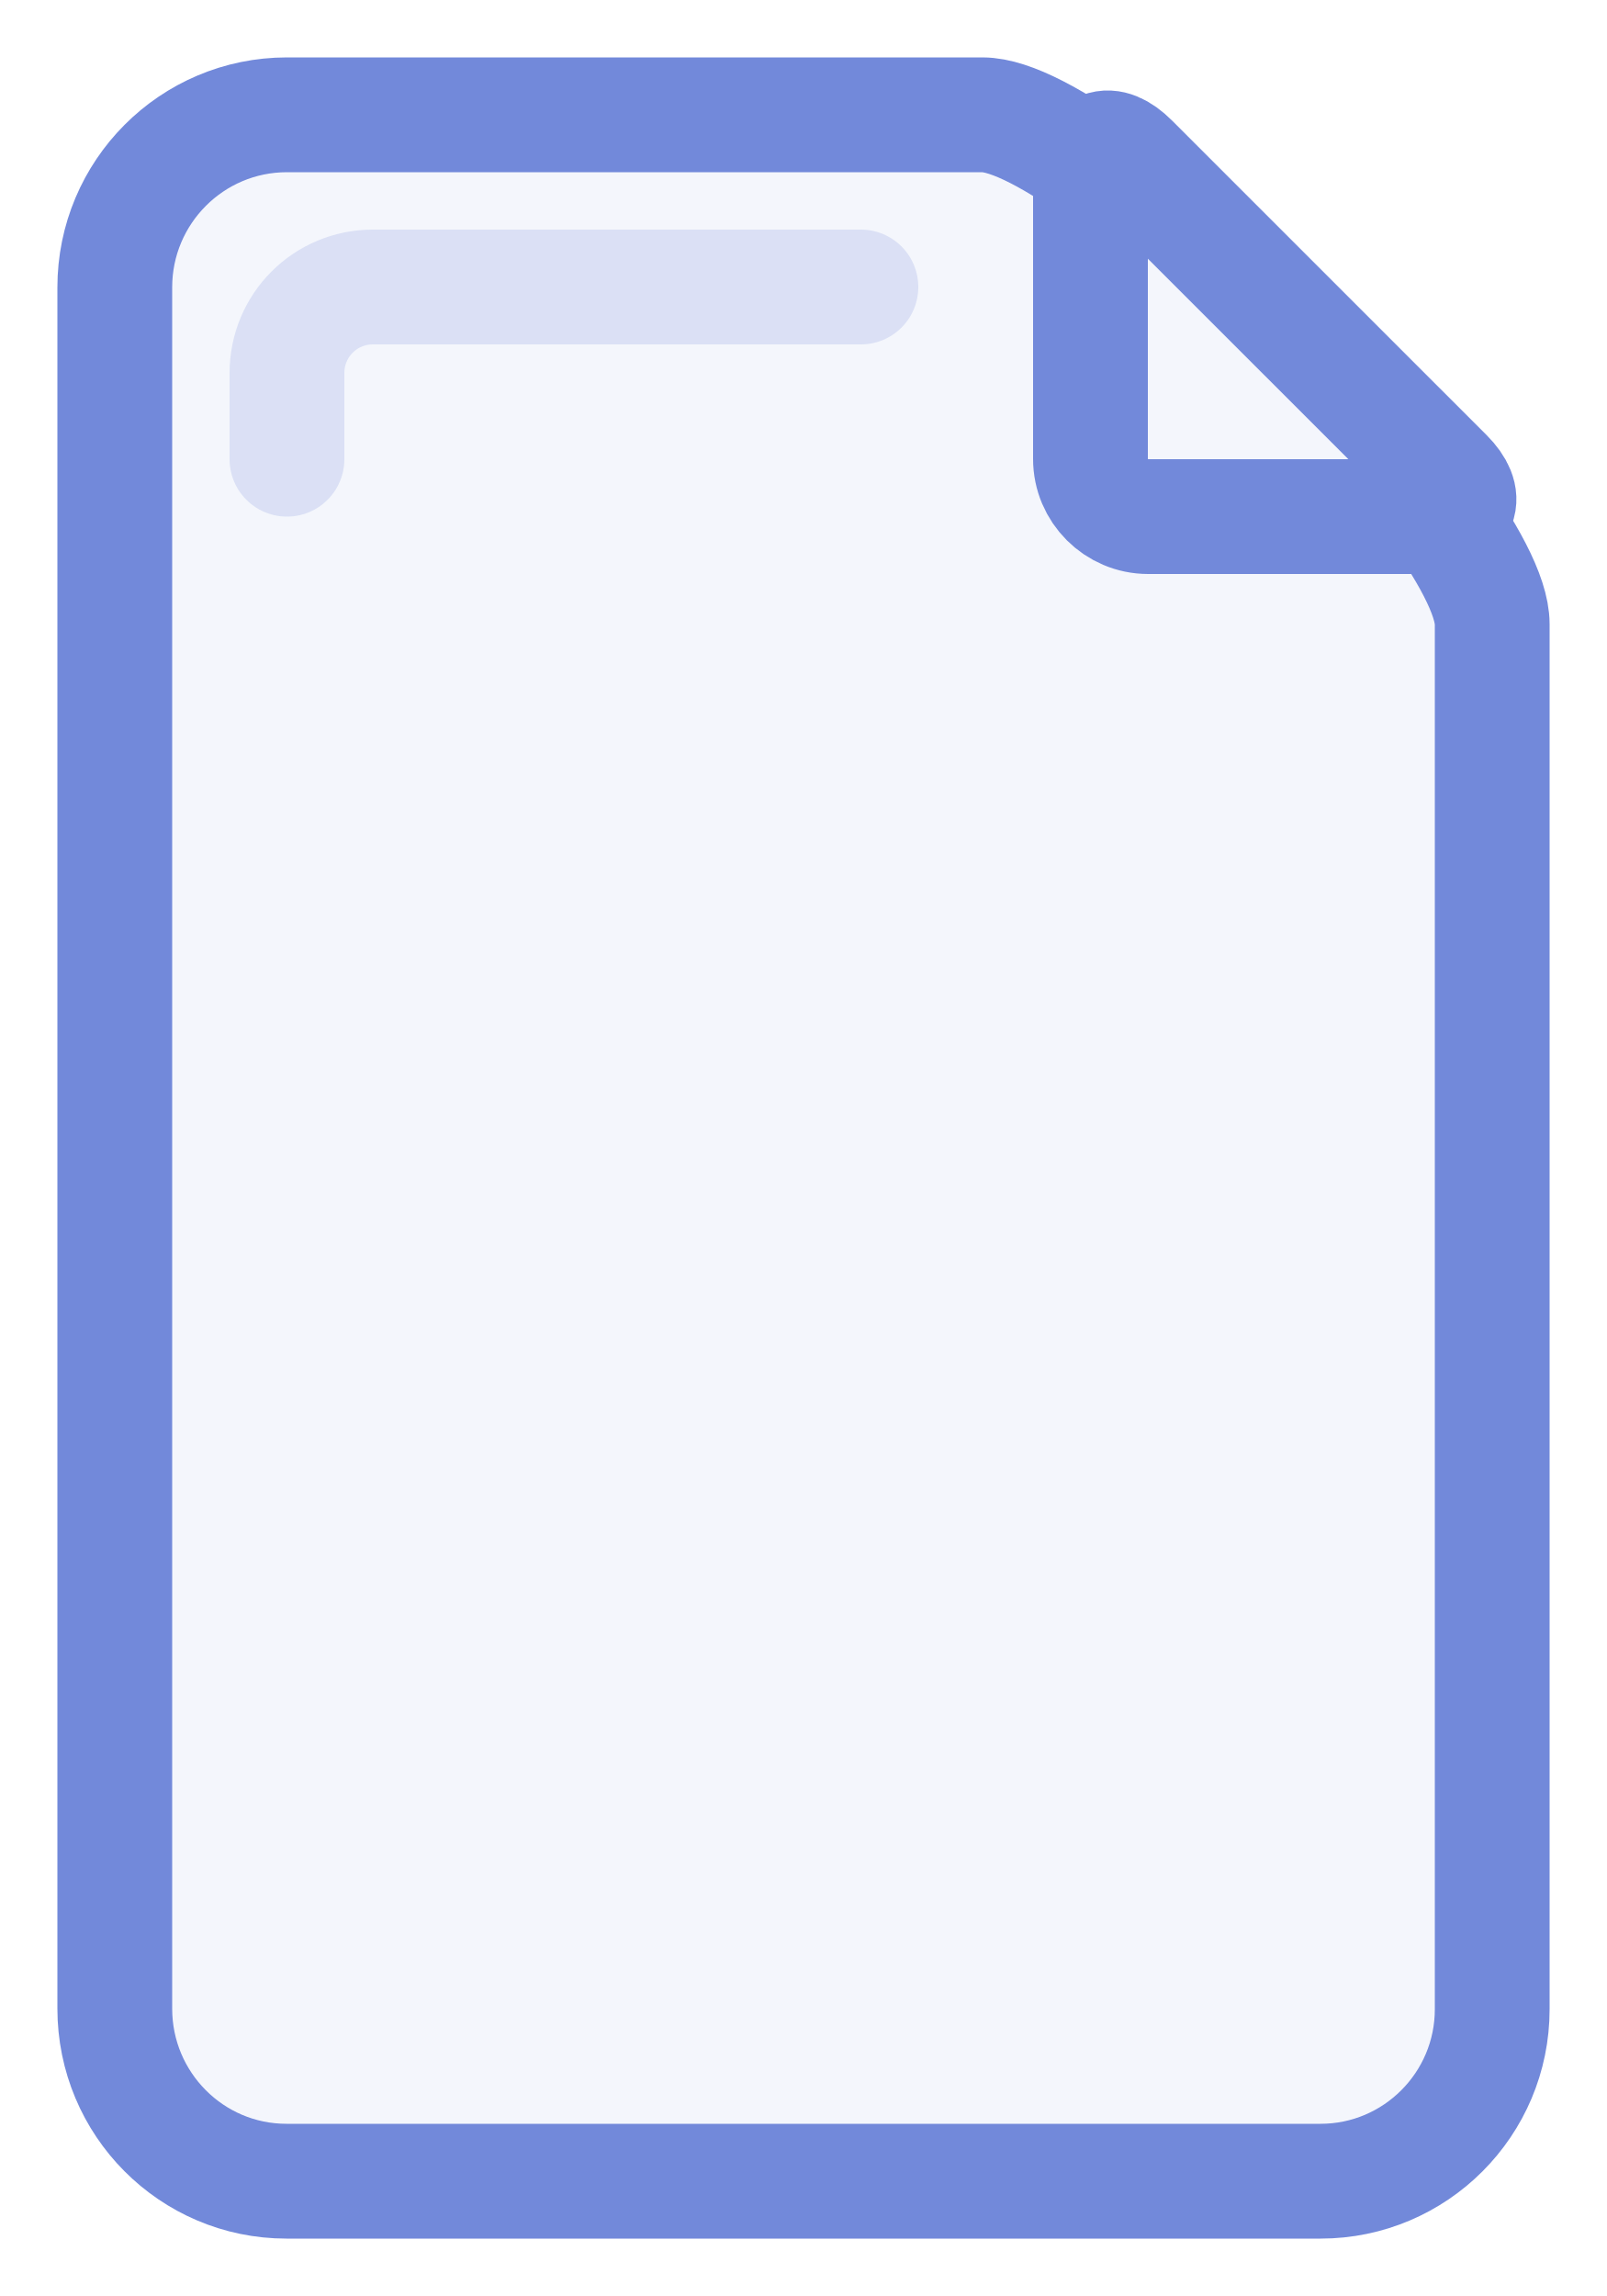
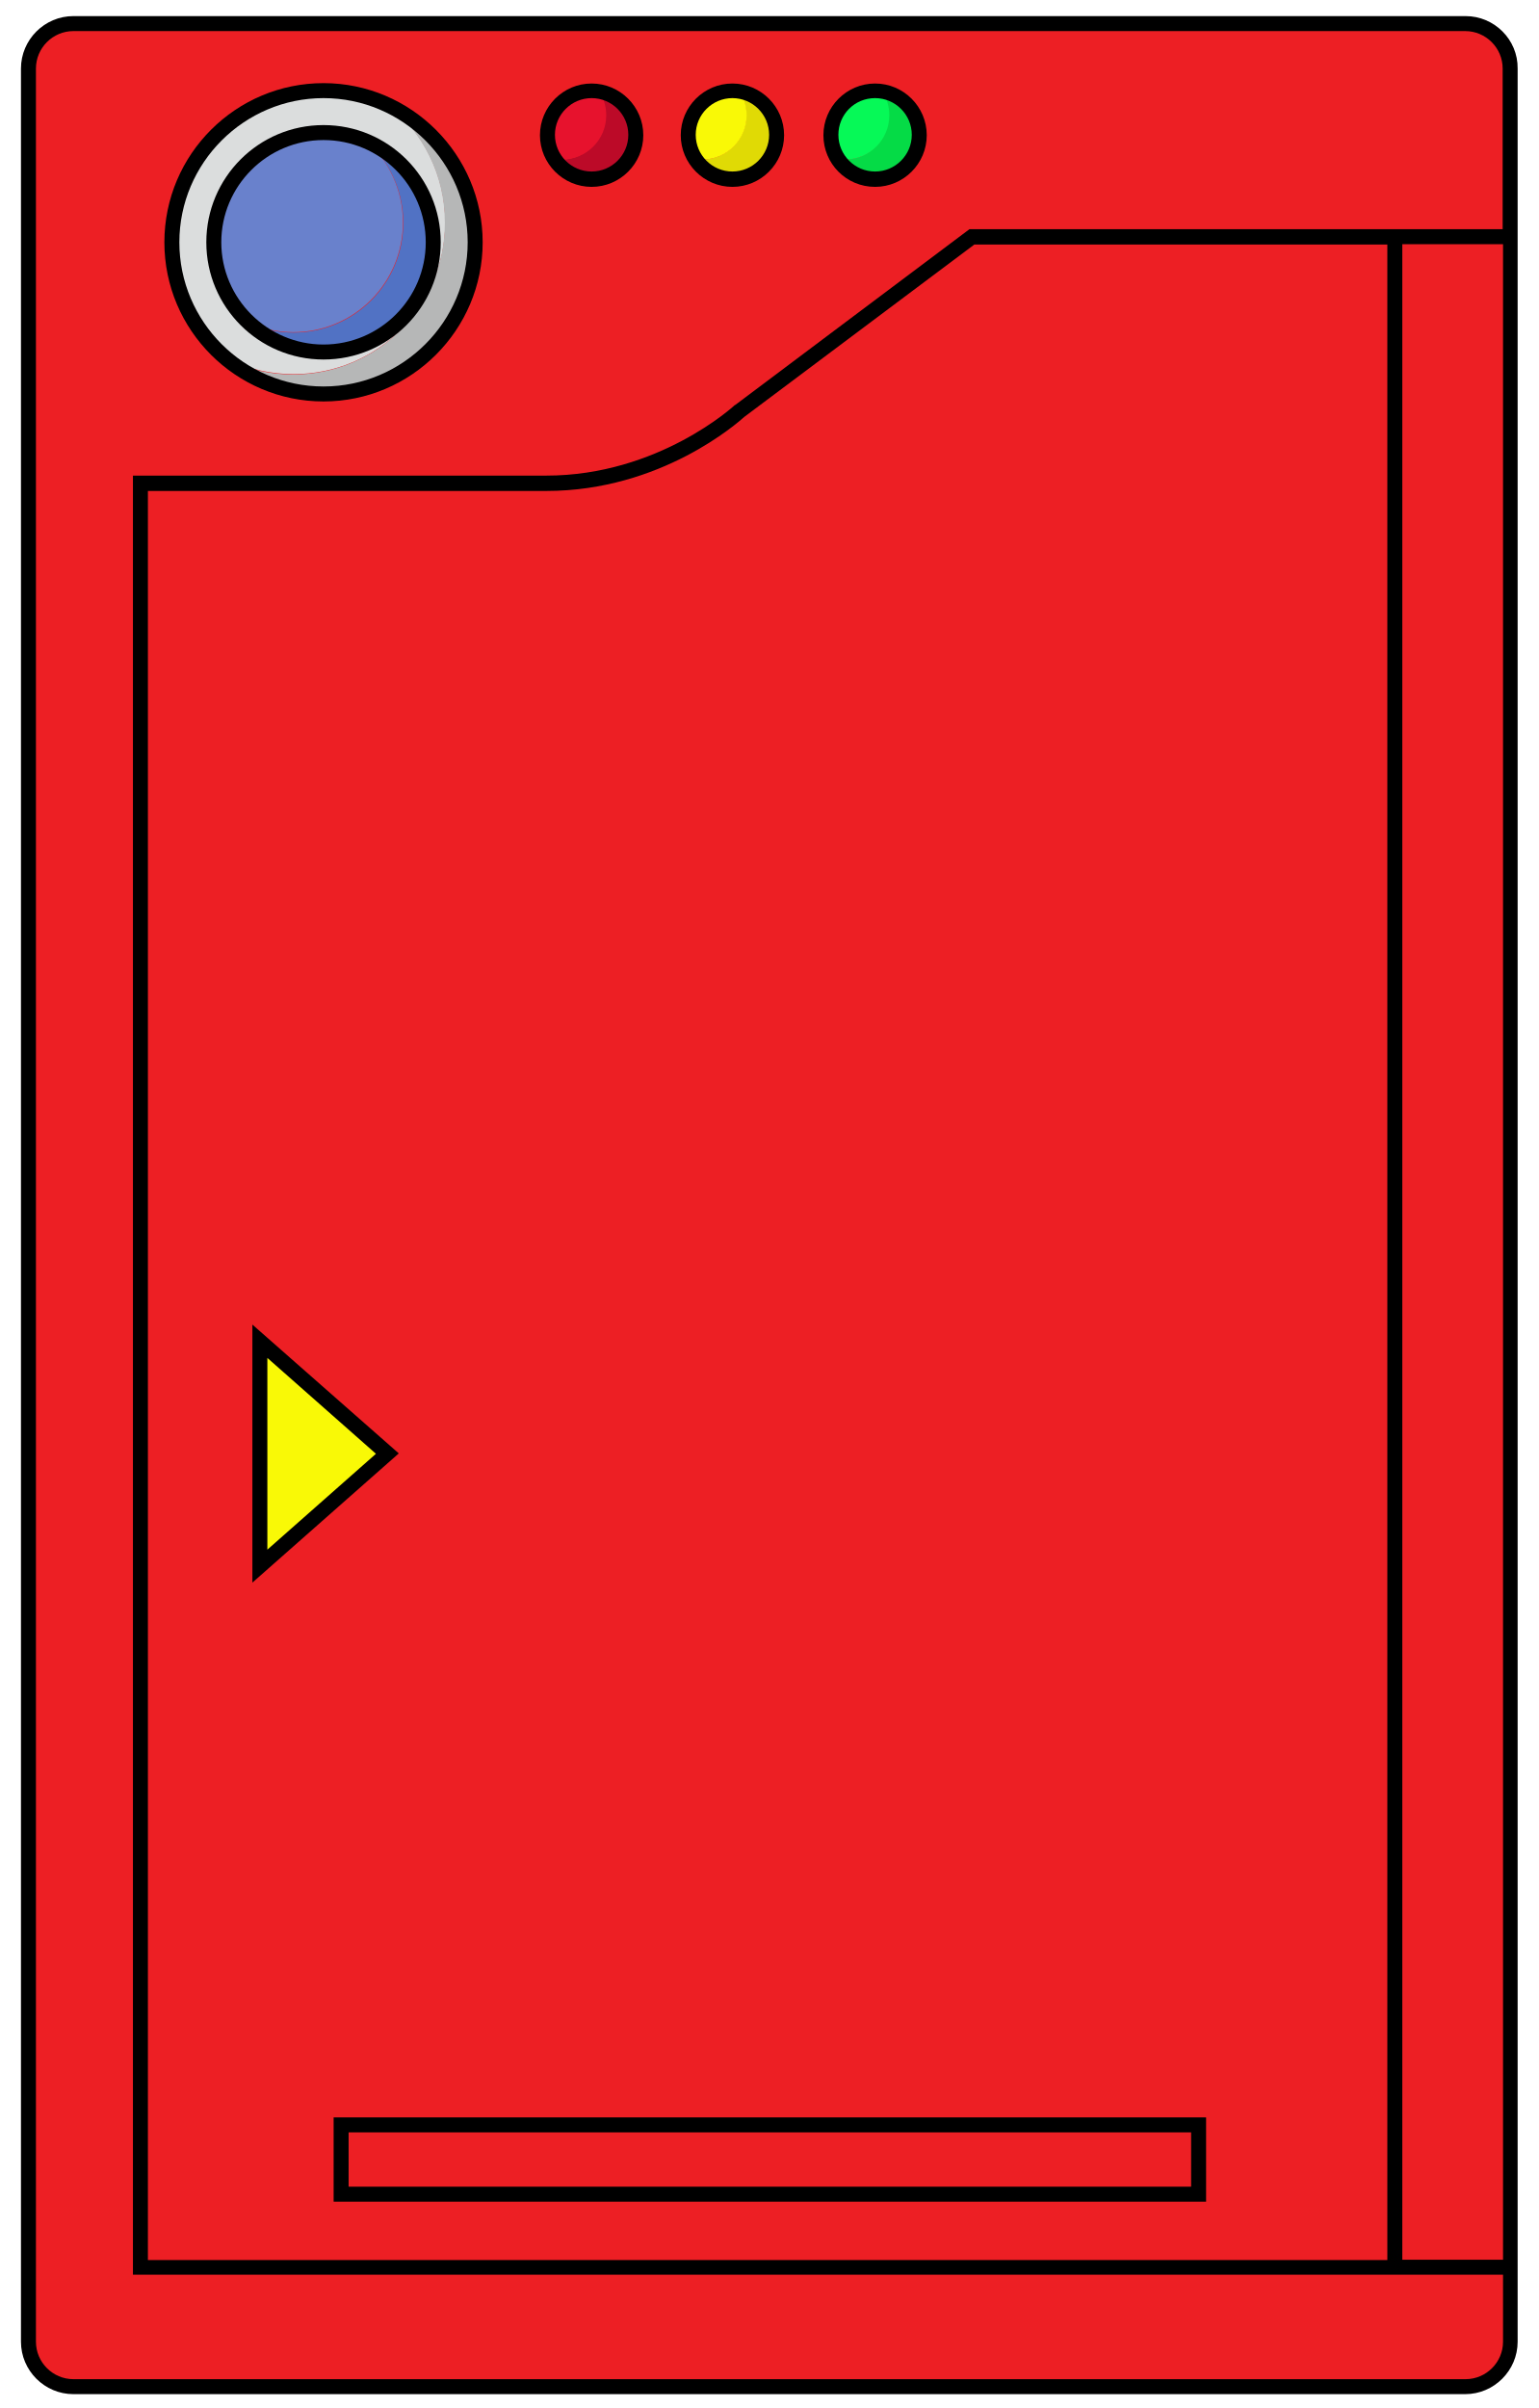
- <svg xmlns="http://www.w3.org/2000/svg" width="28px" height="40px" viewBox="0 0 28 40" version="1.1">
-   <defs />
-   <g id="Drag-&amp;-Drop" stroke="none" stroke-width="1" fill="none" fill-rule="evenodd">
-     <g id="Desktop-HD---Drag-&amp;-Drop,-Small-Icons---Dark" transform="translate(-402, -524)" stroke-width="2">
-       <g id="Group" transform="translate(404, 526)">
-         <g id="icon-file-small-unkown">
-           <g id="Group">
-             <path d="M0,3.007 C0,1.346 1.343,0 3,0 L15.117,0 C17.081,0 24,6.919 24,8.875 L24,33.004 C24,34.658 22.658,36 21.009,36 L2.991,36 C1.339,36 0,34.654 0,32.993 L0,3.007 Z" id="Rectangle-113" stroke="#7289DA" fill="#F4F6FC" />
-             <path d="M17,1.097 C17,0.542 17.315,0.407 17.713,0.806 L23.195,6.287 C23.589,6.681 23.455,7 22.904,7 L18.005,7 C17.45,7 17,6.547 17,5.996 L17,1.097 Z" id="Path" stroke="#7289DA" fill="#F4F6FC" />
-             <path d="M13,3 L4.497,3 C3.67,3 3,3.666 3,4.5 L3,6" id="Path-156" stroke="#C9D2F0" stroke-linecap="round" stroke-linejoin="round" opacity="0.6" />
-           </g>
+ <svg xmlns="http://www.w3.org/2000/svg" version="1.1" x="0px" y="0px" viewBox="0 0 411 643" style="enable-background:new 0 0 411 643;" xml:space="preserve">
+   <style type="text/css">
+ 	.st0{fill:#ED1F24;}
+ 	.st1{fill:none;stroke:#000000;stroke-miterlimit:10;}
+ 	.st2{fill:#F9F906;}
+ 	.st3{fill:#05DB46;}
+ 	.st4{fill:#475DB1;}
+ 	.st5{fill:#06F957;}
+ 	.st6{fill:#E0DA05;}
+ 	.st7{fill:#BC0A28;}
+ 	.st8{fill:#E7122D;}
+ 	.st9{fill:#5172C4;}
+ 	.st10{fill:#DBDDDD;}
+ 	.st11{fill:#6981CC;}
+ 	.st12{fill:#B6B7B7;}
+ </style>
+   <g id="Capa_1">
+ </g>
+   <g id="Capa_2">
+     <path class="st0" d="M391.8,637.3H20.1c-6.6,0-12-5.4-12-12v-607c0-6.6,5.4-12,12-12h371.7c6.6,0,12,5.4,12,12v607   C403.8,631.9,398.4,637.3,391.8,637.3z" />
+     <path class="st1" d="M403.8,63.2H260l-62,46.5c0,0-20.7,19.4-51.6,19.4s-108.4,0-108.4,0v476.4h365.9" />
+     <polygon class="st2" points="103.9,388.1 69.8,358.1 69.8,418.2  " />
+     <line class="st1" x1="372.9" y1="63.2" x2="372.9" y2="605.5" />
+     <g>
+       <g id="XMLID_1_">
+         <g>
+           <path class="st3" d="M245.9,36.1c0,0.4,0,0.8-0.1,1.1c-0.6,6-5.7,10.6-11.8,10.6c-4.1,0-7.7-2.1-9.9-5.3      c0.5,0.1,0.9,0.1,1.4,0.1c6.5,0,11.8-5.3,11.8-11.8c0-2.4-0.7-4.6-1.9-6.5c5.1,0.6,9.1,4.4,10.1,9.4      C245.8,34.5,245.9,35.2,245.9,36.1C245.9,36,245.9,36.1,245.9,36.1z" />
+           <path class="st4" d="M245.9,36c0-0.8-0.1-1.6-0.2-2.3C245.9,34.4,245.9,35.2,245.9,36z" />
+           <path class="st4" d="M235.5,24.3c5.1,0.6,9.2,4.4,10.2,9.4C244.7,28.8,240.6,25,235.5,24.3C235.5,24.3,235.5,24.3,235.5,24.3z" />
+           <path class="st5" d="M234.1,24.2c0.5,0,1,0,1.5,0.1c1.2,1.9,1.9,4.1,1.9,6.5c0,6.5-5.3,11.8-11.8,11.8c-0.5,0-1,0-1.4-0.1      c2.1,3.2,5.8,5.3,9.9,5.3c6.1,0,11.2-4.7,11.8-10.6c-0.6,6-5.6,10.7-11.8,10.7c-6.5,0-11.8-5.3-11.8-11.8S227.6,24.2,234.1,24.2      z" />
+           <path class="st6" d="M207.9,36.1c0,0.4,0,0.8-0.1,1.1c-0.6,6-5.6,10.6-11.8,10.6c-4.1,0-7.7-2.1-9.9-5.3      c0.5,0.1,0.9,0.1,1.4,0.1c6.5,0,11.8-5.3,11.8-11.8c0-2.4-0.7-4.6-1.9-6.5c5.1,0.6,9.1,4.4,10.1,9.4      C207.8,34.5,207.9,35.2,207.9,36.1C207.9,36,207.9,36.1,207.9,36.1z" />
+           <path class="st4" d="M207.9,36c0-0.8-0.1-1.6-0.2-2.3C207.8,34.4,207.9,35.2,207.9,36z" />
+           <path class="st4" d="M197.5,24.3c5.1,0.6,9.2,4.4,10.2,9.4C206.7,28.8,202.6,25,197.5,24.3C197.5,24.3,197.5,24.3,197.5,24.3z" />
+           <path class="st2" d="M196.1,24.2c0.5,0,1,0,1.4,0.1c1.2,1.9,1.9,4.1,1.9,6.5c0,6.5-5.3,11.8-11.8,11.8c-0.5,0-1,0-1.4-0.1      c2.1,3.2,5.7,5.3,9.9,5.3c6.1,0,11.2-4.7,11.8-10.6c-0.6,6-5.6,10.7-11.8,10.7c-6.5,0-11.8-5.3-11.8-11.8S189.6,24.2,196.1,24.2      z" />
+           <path class="st7" d="M170.3,36.1c0,0.4,0,0.8-0.1,1.1c-0.6,6-5.6,10.6-11.8,10.6c-4.1,0-7.7-2.1-9.9-5.3      c0.5,0.1,0.9,0.1,1.4,0.1c6.5,0,11.8-5.3,11.8-11.8c0-2.4-0.7-4.6-1.9-6.5c5.1,0.6,9.1,4.4,10.1,9.4      C170.2,34.5,170.3,35.2,170.3,36.1C170.3,36,170.3,36.1,170.3,36.1z" />
+           <path class="st4" d="M170.3,36c0-0.8-0.1-1.6-0.2-2.3C170.2,34.4,170.3,35.2,170.3,36z" />
+           <path class="st4" d="M159.9,24.3c5.1,0.6,9.2,4.4,10.2,9.4C169.1,28.8,165,25,159.9,24.3C159.9,24.3,159.9,24.3,159.9,24.3z" />
+           <path class="st8" d="M158.5,24.2c0.5,0,1,0,1.5,0.1c1.2,1.9,1.9,4.1,1.9,6.5c0,6.5-5.3,11.8-11.8,11.8c-0.5,0-1,0-1.4-0.1      c2.1,3.2,5.7,5.3,9.9,5.3c6.1,0,11.2-4.7,11.8-10.6c-0.6,6-5.6,10.7-11.8,10.7c-6.5,0-11.8-5.3-11.8-11.8S151.9,24.2,158.5,24.2      z" />
+           <path class="st4" d="M127.3,64.6c0-0.5,0-0.9,0-1.4C127.3,63.7,127.3,64.2,127.3,64.6z" />
+           <path class="st4" d="M127.3,63.1c0-0.3,0-0.5-0.1-0.8C127.3,62.5,127.3,62.8,127.3,63.1z" />
+           <path class="st4" d="M127.1,60.6c0.1,0.5,0.1,1.1,0.1,1.6C127.2,61.7,127.2,61.1,127.1,60.6z" />
+           <path class="st4" d="M126.7,57.6c0.2,1,0.3,2,0.4,3C127,59.6,126.9,58.6,126.7,57.6z" />
+           <path class="st4" d="M126.7,57.6c-0.1-0.3-0.1-0.7-0.2-1C126.6,56.9,126.7,57.2,126.7,57.6z" />
+           <path class="st4" d="M126.1,54.6c0.2,0.7,0.3,1.3,0.5,2C126.4,55.9,126.2,55.3,126.1,54.6z" />
+           <path class="st9" d="M116.1,64.7c0,1-0.1,2-0.2,2.9C114.5,82.4,102,94,86.8,94c-7.4,0-14.2-2.8-19.3-7.3      c3.4,1.4,7.1,2.1,10.9,2.1c16.2,0,29.3-13.1,29.3-29.3c0-8.7-3.8-16.5-9.8-21.9c9.8,4,17,13.1,18.1,24c0,0.1,0,0.2,0,0.3      c0.1,0.4,0.1,0.9,0.1,1.3C116.1,63.7,116.1,64.2,116.1,64.7C116.1,64.7,116.1,64.7,116.1,64.7z" />
+           <path class="st4" d="M116.1,64.7c0-0.5,0-1,0-1.5C116.1,63.7,116.1,64.2,116.1,64.7z" />
+           <path class="st4" d="M116.1,63.2c0-0.4,0-0.9-0.1-1.3C116.1,62.3,116.1,62.8,116.1,63.2z" />
+           <path class="st4" d="M97.8,37.5c9.9,4,17.1,13.1,18.2,24.1C114.8,50.7,107.7,41.6,97.8,37.5C97.8,37.5,97.8,37.5,97.8,37.5z" />
+           <path class="st10" d="M116.1,64.7C116.1,64.7,116.1,64.7,116.1,64.7c0-0.5,0-1,0-1.5c0-0.5,0-0.9-0.1-1.3c0-0.1,0-0.2,0-0.3      c-1.1-11-8.3-20.2-18.2-24.1c0,0,0.1,0.1,0.1,0.1c-3.4-1.4-7.1-2.1-11-2.1c-16.2,0-29.3,13.1-29.3,29.3S70.7,94,86.8,94      c15.2,0,27.7-11.6,29.2-26.4C116.1,66.7,116.1,65.7,116.1,64.7z M86.8,105.2c-22.4,0-40.5-18.1-40.5-40.5      c0-22.4,18.1-40.5,40.5-40.5c6.1,0,11.8,1.3,17,3.7c9.2,7.4,15.1,18.8,15.1,31.5c0,22.4-18.1,40.5-40.5,40.5      c-6,0-11.7-1.3-16.8-3.7C68.5,101.9,77.3,105.2,86.8,105.2c21-0.1,38.2-16,40.3-36.4C125.1,89.3,107.8,105.2,86.8,105.2z" />
+           <path class="st4" d="M103.7,27.9c11,5,19.3,14.8,22.4,26.8C123,42.8,114.7,33,103.8,28C103.8,27.9,103.7,27.9,103.7,27.9z" />
+           <path class="st11" d="M86.8,94c-16.2,0-29.3-13.1-29.3-29.3s13.1-29.3,29.3-29.3c3.9,0,7.6,0.8,11,2.1c6,5.4,9.8,13.2,9.8,21.9      c0,16.2-13.1,29.3-29.3,29.3c-3.9,0-7.5-0.8-10.9-2.1C72.7,91.2,79.4,94,86.8,94C102,94,114.5,82.4,116,67.7      C114.5,82.5,102,94,86.8,94z" />
+           <path class="st12" d="M86.8,105.2c-9.6,0-18.3-3.3-25.3-8.9c5.1,2.4,10.8,3.7,16.8,3.7c22.4,0,40.5-18.1,40.5-40.5      c0-12.8-5.9-24.1-15.1-31.5c10.9,5,19.2,14.8,22.3,26.7c0.2,0.7,0.3,1.3,0.5,2c0.1,0.3,0.1,0.7,0.2,1c0.2,1,0.3,2,0.4,3      c0.1,0.5,0.1,1.1,0.1,1.6c0,0.3,0,0.5,0.1,0.8c0,0,0,0.1,0,0.1c0,0.5,0,0.9,0,1.4c0,0,0,0.1,0,0.1c0,1.4-0.1,2.7-0.2,4.1      C125.1,89.2,107.8,105.2,86.8,105.2z" />
        </g>
+         <g>
+ 			</g>
      </g>
+     </g>
+     <g>
+       <path d="M391.4,4.3H19.6c-7.7,0-14,6.3-14,14v607c0,7.7,6.3,14,14,14h371.7c7.7,0,14-6.3,14-14v-607    C405.4,10.6,399.1,4.3,391.4,4.3z M391.4,635.3H19.6c-5.5,0-10-4.5-10-10v-607c0-5.5,4.5-10,10-10h371.7c5.5,0,10,4.5,10,10v42.9    H258.9l-62.5,46.9l-0.2,0.1c-0.2,0.2-20.4,18.8-50.3,18.8H35.5v480.4h365.9v17.9C401.4,630.8,396.9,635.3,391.4,635.3z     M39.5,603.5V131.1h106.4c30.7,0,51.2-18.3,52.9-19.8l61.4-46h110.3v538.2H39.5z M374.5,65.2h26.9v538.2h-26.9V65.2z" />
+       <path d="M67.4,353.7v68.9l39.1-34.5L67.4,353.7z M71.4,362.6l29,25.6l-29,25.6V362.6z" />
+       <path d="M89.1,565.4v22.5h233v-22.5H89.1z M318.1,583.9h-225v-14.5h225V583.9z" />
+       <path d="M86.4,107.2c23.4,0,42.5-19.1,42.5-42.5s-19.1-42.5-42.5-42.5S43.9,41.2,43.9,64.7S63,107.2,86.4,107.2z M86.4,26.2    c21.2,0,38.5,17.3,38.5,38.5s-17.3,38.5-38.5,38.5S47.9,85.9,47.9,64.7S65.2,26.2,86.4,26.2z" />
+       <path d="M86.4,96c17.3,0,31.3-14,31.3-31.3s-14-31.3-31.3-31.3s-31.3,14-31.3,31.3S69.1,96,86.4,96z M86.4,37.4    c15.1,0,27.3,12.2,27.3,27.3S101.4,92,86.4,92S59.1,79.7,59.1,64.7S71.3,37.4,86.4,37.4z" />
+       <path d="M158,49.9c7.6,0,13.8-6.2,13.8-13.8s-6.2-13.8-13.8-13.8s-13.8,6.2-13.8,13.8S150.4,49.9,158,49.9z M158,26.2    c5.4,0,9.8,4.4,9.8,9.8s-4.4,9.8-9.8,9.8s-9.8-4.4-9.8-9.8S152.6,26.2,158,26.2z" />
+       <path d="M195.6,49.9c7.6,0,13.8-6.2,13.8-13.8s-6.2-13.8-13.8-13.8s-13.8,6.2-13.8,13.8S188,49.9,195.6,49.9z M195.6,26.2    c5.4,0,9.8,4.4,9.8,9.8s-4.4,9.8-9.8,9.8s-9.8-4.4-9.8-9.8S190.2,26.2,195.6,26.2z" />
+       <path d="M233.7,49.9c7.6,0,13.8-6.2,13.8-13.8s-6.2-13.8-13.8-13.8s-13.8,6.2-13.8,13.8S226,49.9,233.7,49.9z M233.7,26.2    c5.4,0,9.8,4.4,9.8,9.8s-4.4,9.8-9.8,9.8s-9.8-4.4-9.8-9.8S228.2,26.2,233.7,26.2z" />
    </g>
  </g>
</svg>
